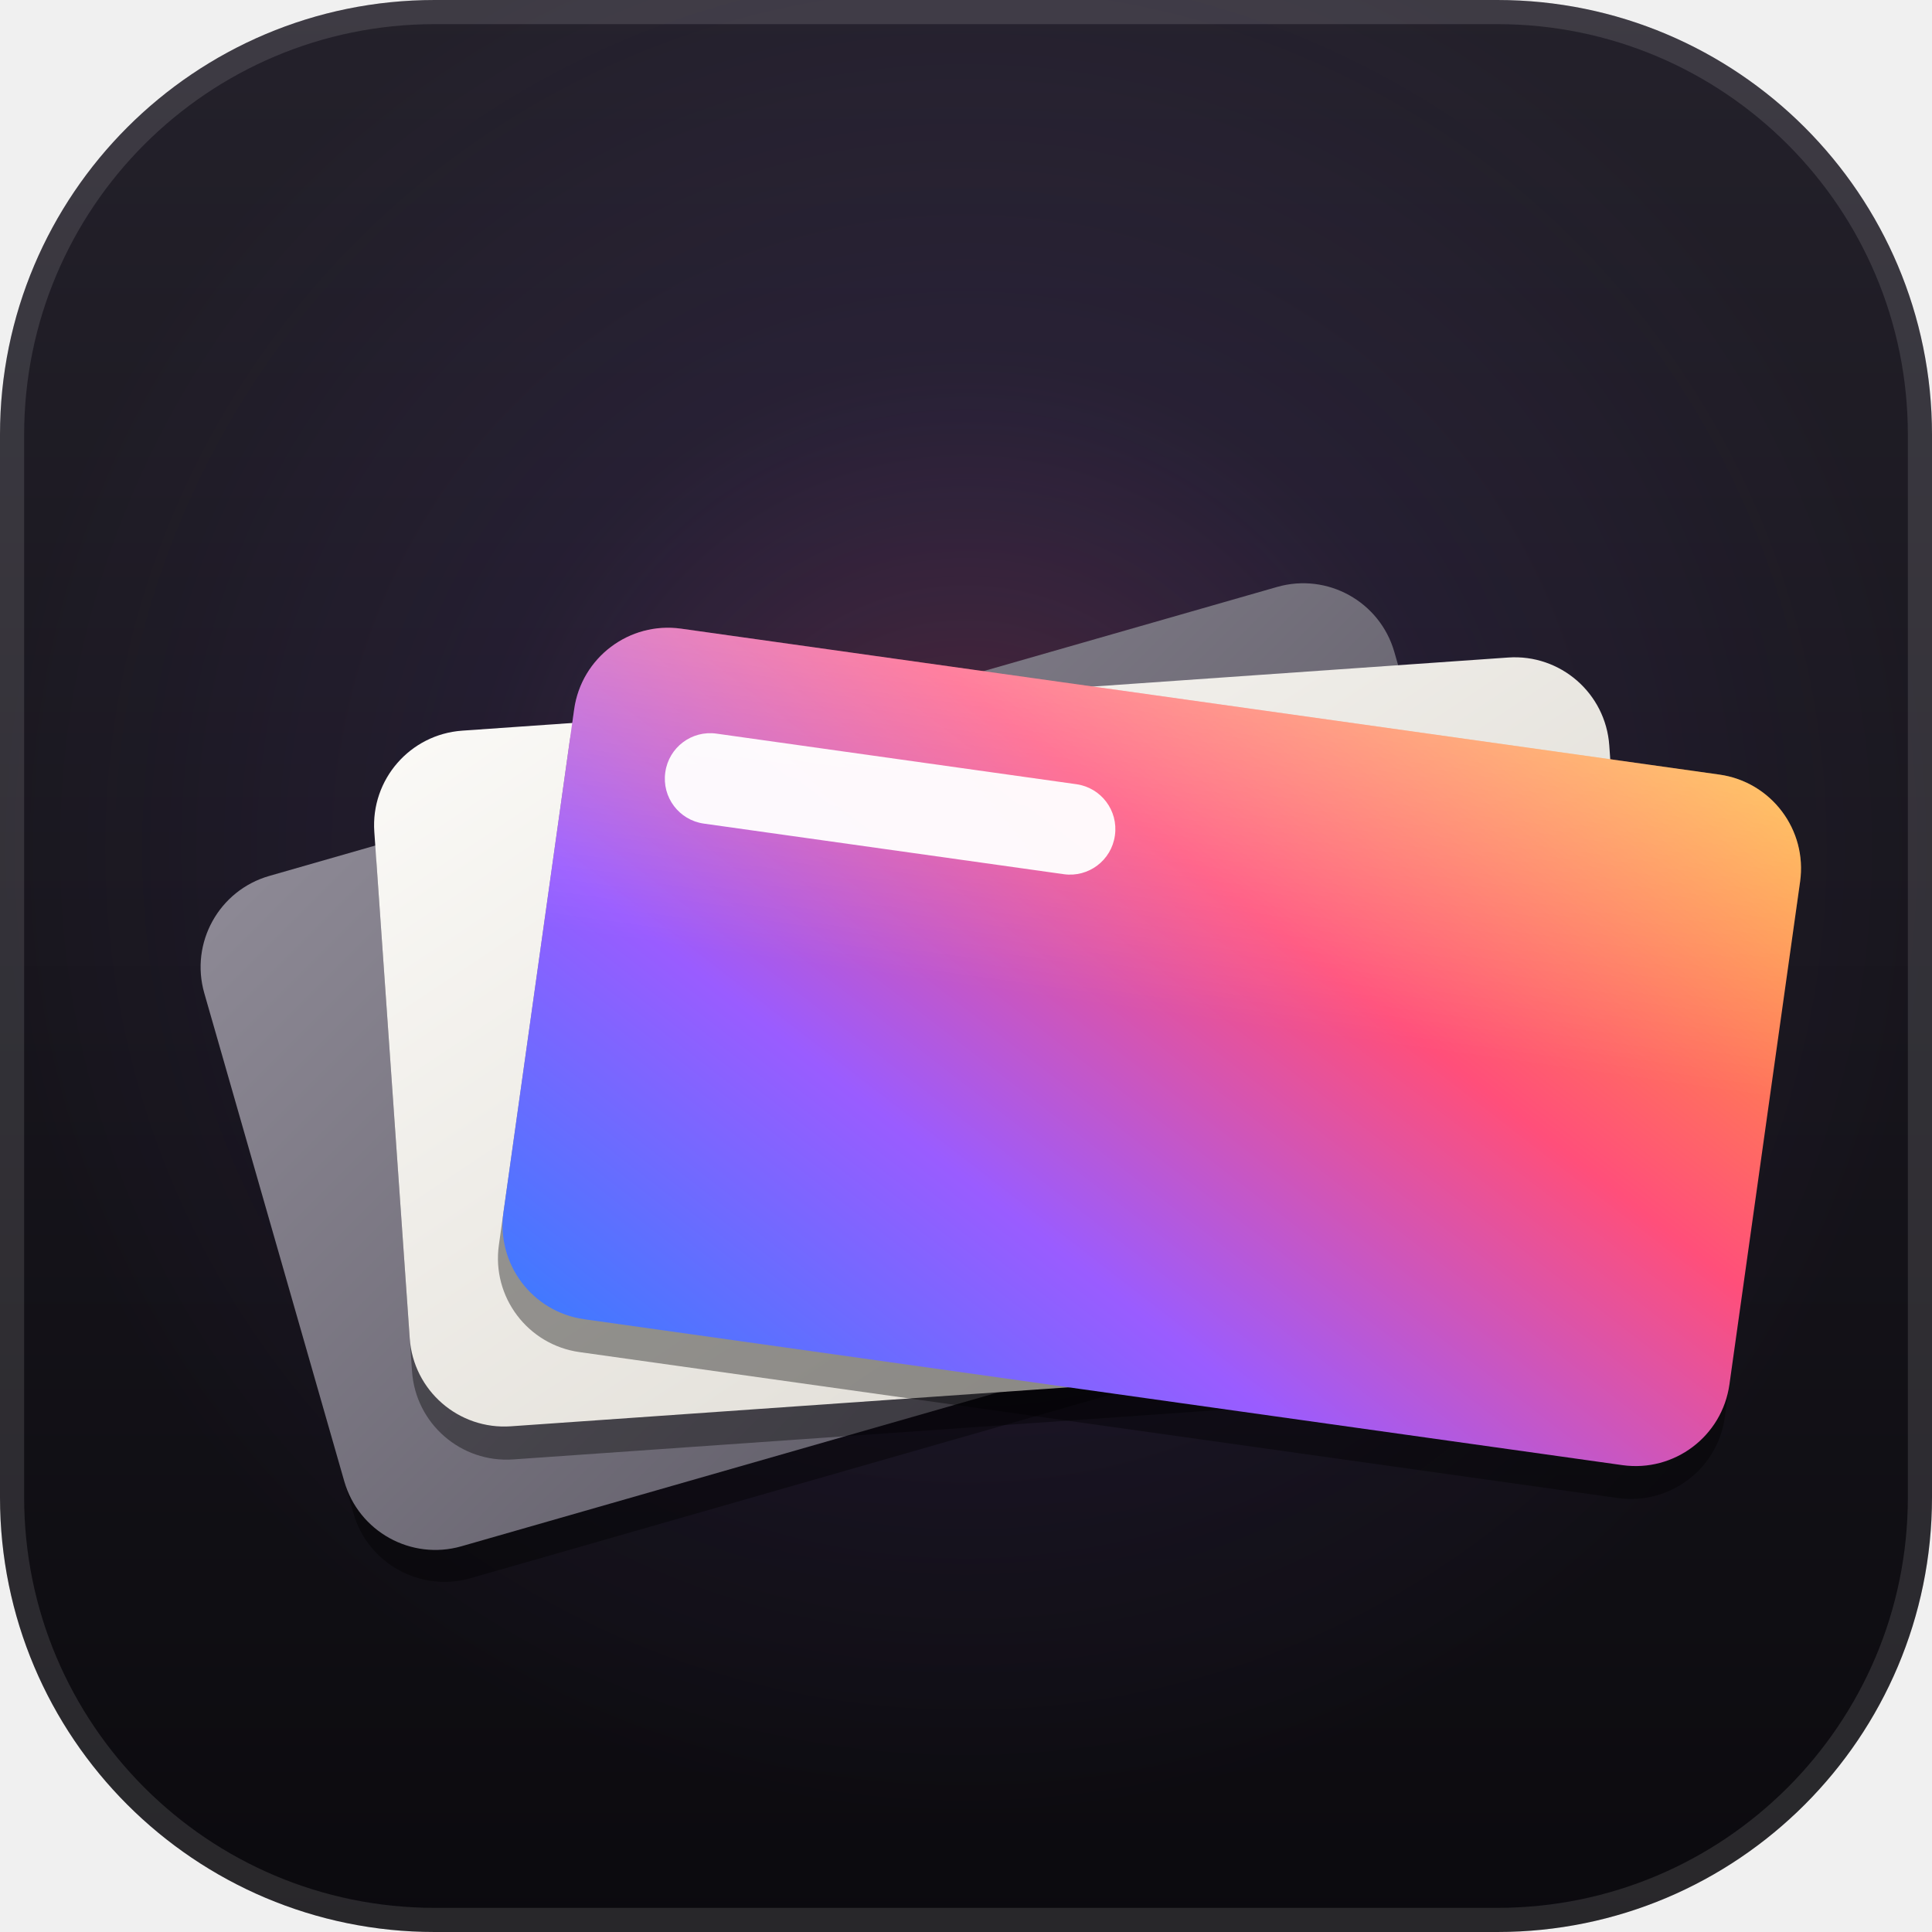
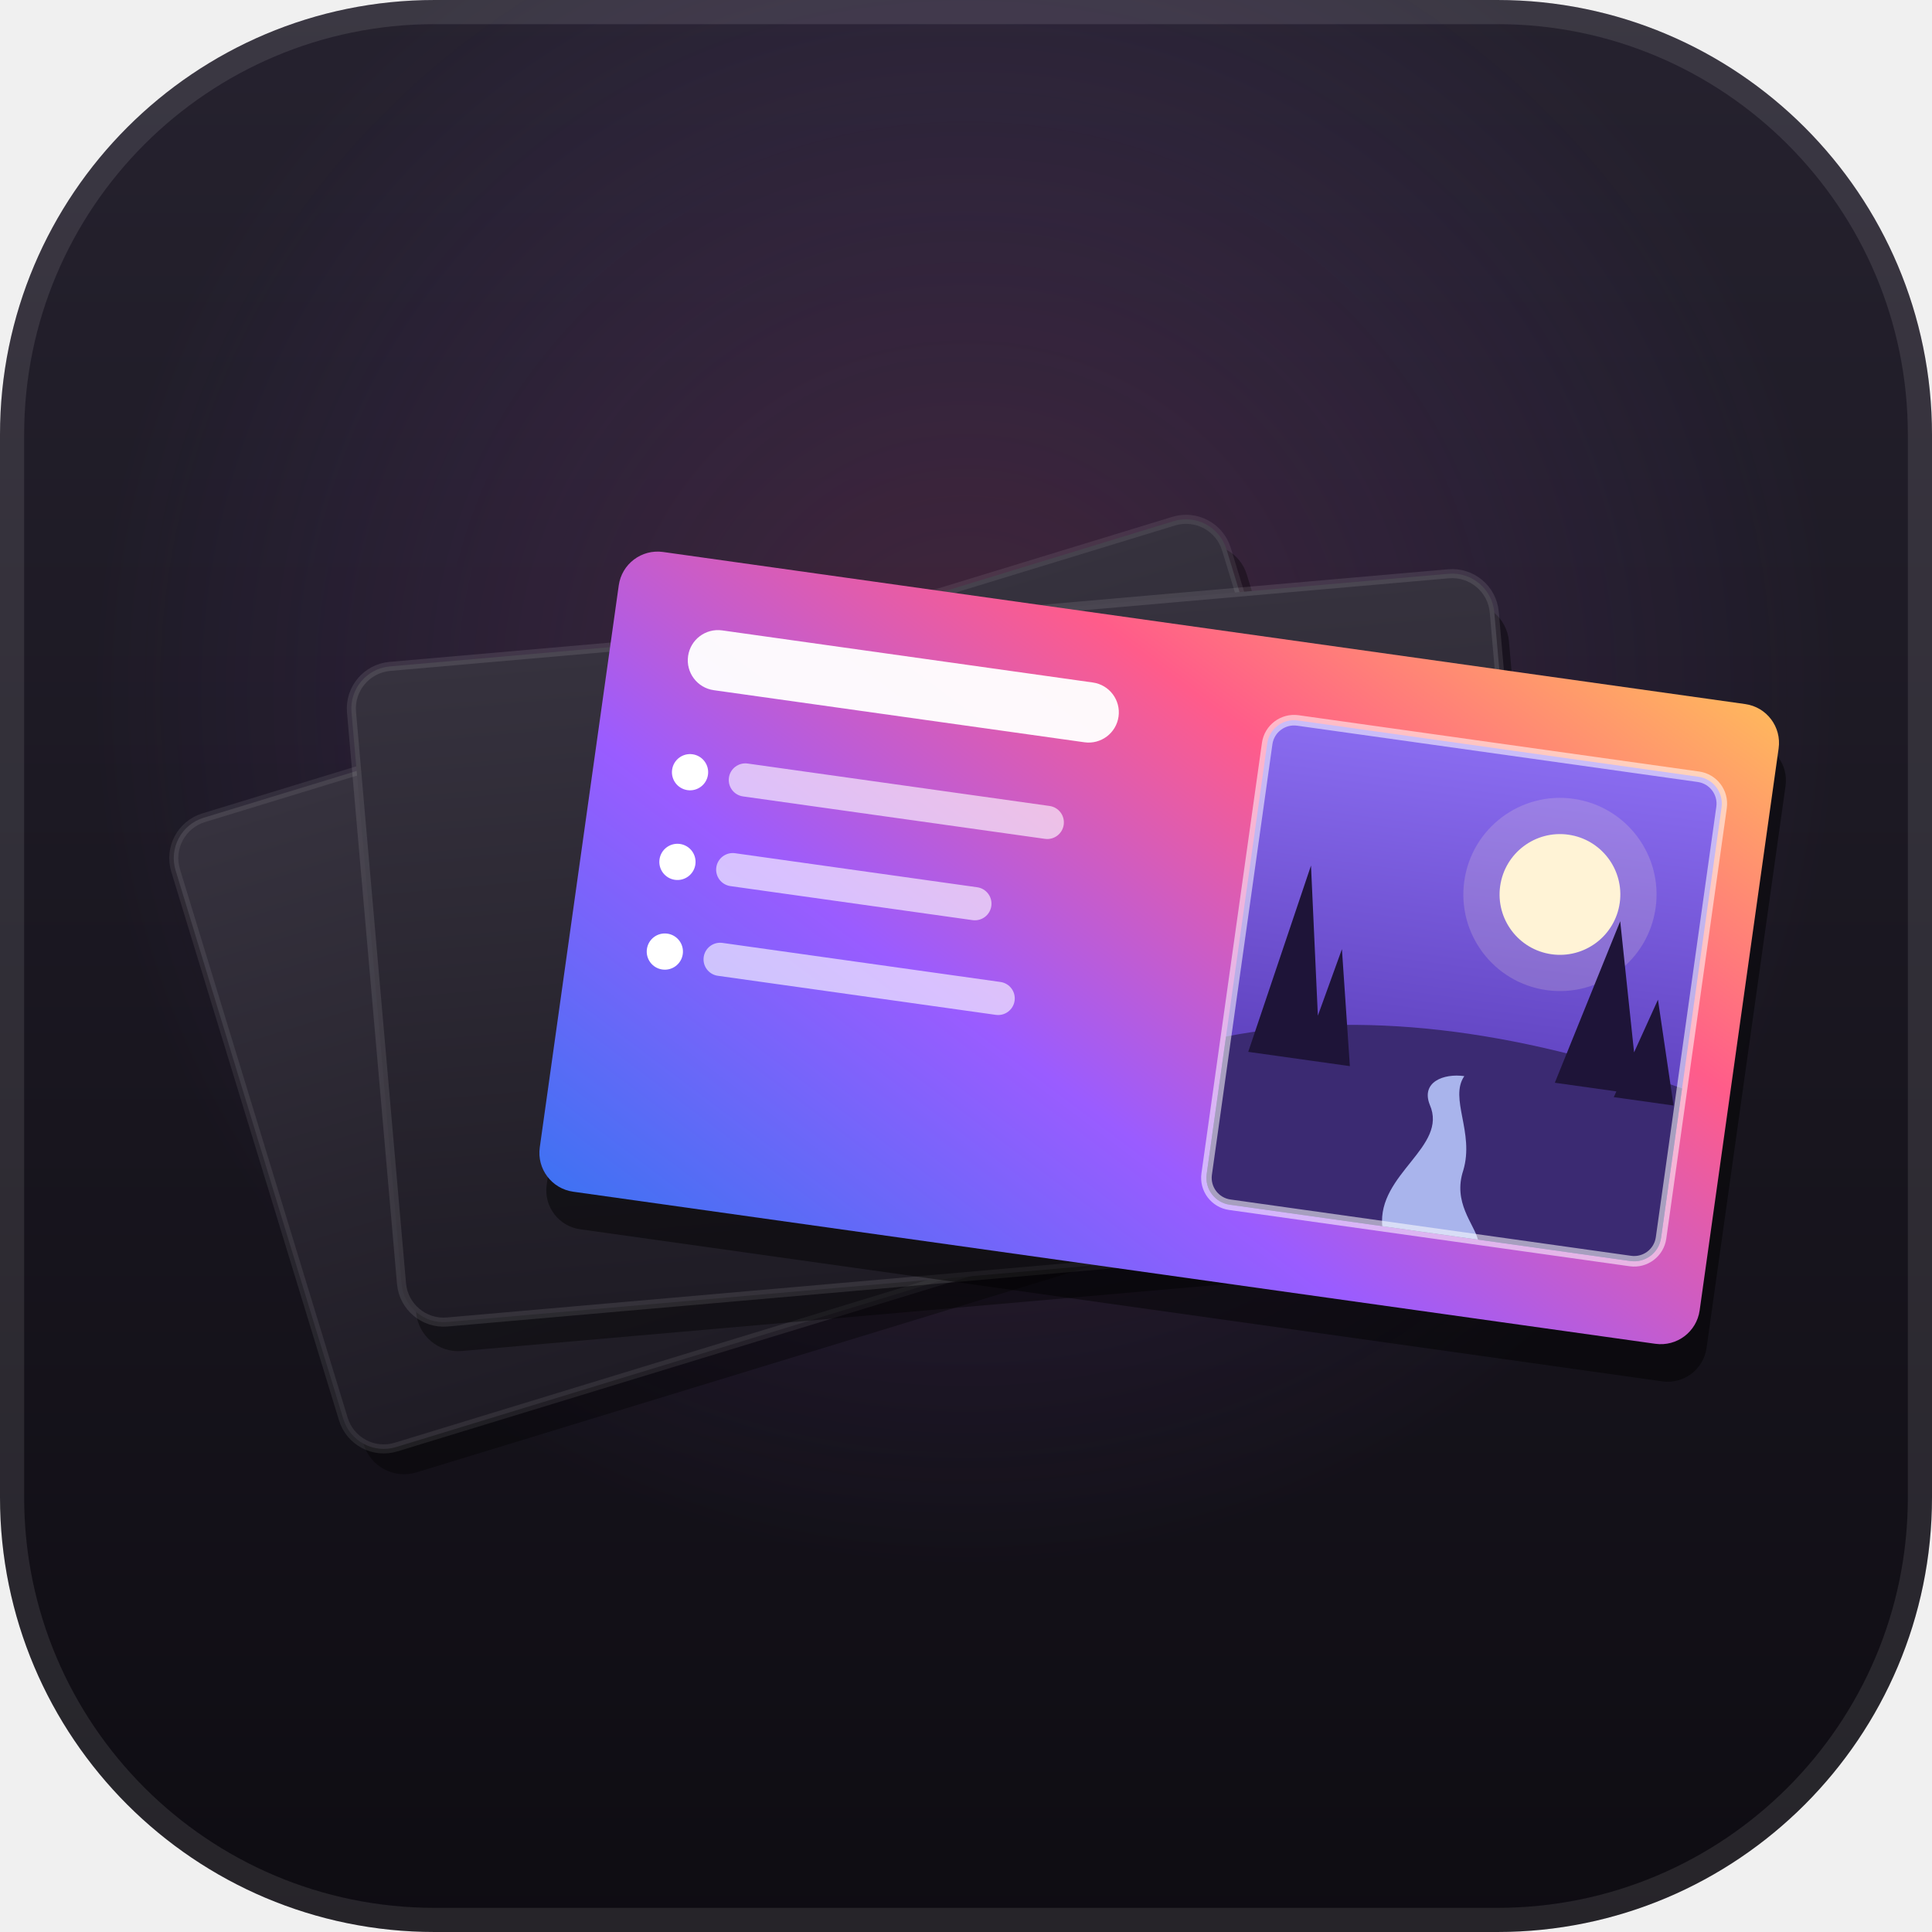
<svg xmlns="http://www.w3.org/2000/svg" viewBox="0 0 64 64">
  <defs>
    <linearGradient id="bg" x1="0" y1="0" x2="0" y2="1">
-       <stop offset="0" stop-color="#24212B" />
-       <stop offset="1" stop-color="#0B0A0E" />
+       <stop offset="0" stop-color="#26222F" />
+       <stop offset="1" stop-color="#0E0C12" />
    </linearGradient>
-     <radialGradient id="bloom" cx=".5" cy=".44" r=".5">
-       <stop offset="0" stop-color="#FF4F7A" stop-opacity=".26" />
-       <stop offset=".5" stop-color="#9A5CFF" stop-opacity=".07" />
+     <radialGradient id="bloom" cx=".5" cy=".36" r=".45">
+       <stop offset="0" stop-color="#C2477E" stop-opacity=".22" />
      <stop offset="1" stop-color="#9A5CFF" stop-opacity="0" />
    </radialGradient>
+     <linearGradient id="card" x1="0" y1="0" x2="0" y2="1">
+       <stop offset="0" stop-color="#36323E" />
+       <stop offset="1" stop-color="#1F1C25" />
+     </linearGradient>
    <linearGradient id="paint" x1="0" y1="1" x2="1" y2="0">
-       <stop offset="0" stop-color="#3A7BFF" />
-       <stop offset=".32" stop-color="#9A5CFF" />
-       <stop offset=".64" stop-color="#FF4F7A" />
-       <stop offset="1" stop-color="#FFAE2B" />
+       <stop offset="0" stop-color="#3D72F2" />
+       <stop offset=".35" stop-color="#9A5CFF" />
+       <stop offset=".7" stop-color="#FF5C8A" />
+       <stop offset="1" stop-color="#FFB95C" />
    </linearGradient>
-     <linearGradient id="sheen" x1="0" y1="0" x2="0" y2="1">
-       <stop offset="0" stop-color="#fff" stop-opacity=".28" />
-       <stop offset=".45" stop-color="#fff" stop-opacity="0" />
-     </linearGradient>
-     <linearGradient id="paper" x1="0" y1="0" x2="1" y2="1">
-       <stop offset="0" stop-color="#FBFAF7" />
-       <stop offset="1" stop-color="#D9D5CD" />
-     </linearGradient>
-     <linearGradient id="paper2" x1="0" y1="0" x2="1" y2="1">
-       <stop offset="0" stop-color="#8E8A96" />
-       <stop offset="1" stop-color="#55525D" />
+     <linearGradient id="sky" x1="0" y1="0" x2="0" y2="1">
+       <stop offset="0" stop-color="#8A6CF0" />
+       <stop offset="1" stop-color="#4B2FA8" />
    </linearGradient>
    <clipPath id="clip">
      <rect width="64" height="64" rx="14.4" />
+     </clipPath>
+     <clipPath id="pic">
+       <rect x="2.6" y="-8.1" width="15.2" height="16.2" rx=".9" />
    </clipPath>
  </defs>
  <g clip-path="url(#clip)">
    <rect width="64" height="64" fill="url(#bg)" />
    <rect width="64" height="64" fill="url(#bloom)" />
-     <g transform="translate(35.01 57.02) rotate(-16)">
-       <rect x="-20.50" y="-33.01" width="41.01" height="23.10" rx="3.14" fill="#000" fill-opacity=".38" />
-       <rect x="-20.50" y="-34.11" width="41.01" height="23.10" rx="3.14" fill="url(#paper2)" />
+     <g transform="translate(26 32.6) rotate(-17)">
+       <rect x="-18.2" y="-10.9" width="36.4" height="21.8" rx="1.4" fill="#000" fill-opacity=".35" transform="translate(.4 1)" />
+       <rect x="-18.2" y="-10.9" width="36.4" height="21.8" rx="1.4" fill="url(#card)" stroke="#fff" stroke-opacity=".08" stroke-width=".3" />
    </g>
-     <g transform="translate(35.01 57.02) rotate(-4)">
-       <rect x="-20.50" y="-33.01" width="41.01" height="23.10" rx="3.14" fill="#000" fill-opacity=".38" />
-       <rect x="-20.50" y="-34.11" width="41.01" height="23.10" rx="3.14" fill="url(#paper)" />
+     <g transform="translate(31.4 31.4) rotate(-5)">
+       <rect x="-19" y="-10.9" width="38" height="21.8" rx="1.4" fill="#000" fill-opacity=".4" transform="translate(.4 1)" />
+       <rect x="-19" y="-10.9" width="38" height="21.8" rx="1.4" fill="url(#card)" stroke="#fff" stroke-opacity=".1" stroke-width=".3" />
    </g>
-     <g transform="translate(35.01 57.02) rotate(8)">
-       <rect x="-20.50" y="-33.01" width="41.01" height="23.10" rx="3.14" fill="#000" fill-opacity=".38" />
-       <rect x="-20.50" y="-34.11" width="41.01" height="23.10" rx="3.14" fill="url(#paint)" />
-       <rect x="-20.50" y="-34.11" width="41.01" height="23.10" rx="3.14" fill="url(#sheen)" />
-       <rect x="-17.22" y="-30.83" width="15.04" height="3.01" rx="1.50" fill="#fff" fill-opacity=".96" />
+     <g transform="translate(38.4 31.4) rotate(8)">
+       <rect x="-19.4" y="-10.7" width="38.8" height="21.4" rx="1.3" fill="#000" fill-opacity=".45" transform="translate(.4 1.2)" />
+       <rect x="-19.4" y="-10.7" width="38.8" height="21.4" rx="1.3" fill="url(#paint)" />
+       <rect x="-16.8" y="-8.4" width="14.4" height="2" rx="1" fill="#fff" fill-opacity=".96" />
+       <g fill="#fff">
+         <circle cx="-16.2" cy="-3.6" r=".6" />
+         <circle cx="-16.2" cy="-.6" r=".6" />
+         <circle cx="-16.2" cy="2.4" r=".6" />
+         <g fill-opacity=".62">
+           <rect x="-14.9" y="-4.15" width="11.2" height="1.1" rx=".55" />
+           <rect x="-14.9" y="-1.15" width="9.2" height="1.1" rx=".55" />
+           <rect x="-14.9" y="1.85" width="10.4" height="1.1" rx=".55" />
+         </g>
+       </g>
+       <g clip-path="url(#pic)">
+         <rect x="2.6" y="-8.1" width="15.2" height="16.2" fill="url(#sky)" />
+         <circle cx="12.9" cy="-3.6" r="3.2" fill="#FFF3D6" fill-opacity=".18" />
+         <circle cx="12.9" cy="-3.6" r="2" fill="#FFF3D6" />
+         <path d="M2.6 2.6 Q9 .4 17.8 2.2 V8.1 H2.6Z" fill="#3B2A72" />
+         <path d="M8.6 8.1 C8.2 6.4 10.4 5.2 9.6 3.9 C9.2 3.2 9.9 2.8 10.6 2.8 C10.2 3.6 11.2 4.6 11 5.9 C10.8 7 11.6 7.6 11.8 8.1Z" fill="#A9B4EC" />
+         <path d="M3.4 3 L4.6 -3.4 L5.8 3Z M5.2 3 L6 -.8 L6.8 3Z M13.6 2.6 L15 -3 L16.4 2.6Z M15.6 2.8 L16.6 -.6 L17.6 2.8Z" fill="#1E1438" />
+       </g>
+       <rect x="2.6" y="-8.1" width="15.2" height="16.2" rx=".9" fill="none" stroke="#fff" stroke-opacity=".55" stroke-width=".35" />
    </g>
  </g>
-   <rect x=".4" y=".4" width="63.2" height="63.2" rx="14" fill="none" stroke="#fff" stroke-opacity=".12" stroke-width=".8" />
+   <rect x=".4" y=".4" width="63.2" height="63.2" rx="14" fill="none" stroke="#fff" stroke-opacity=".1" stroke-width=".8" />
</svg>
